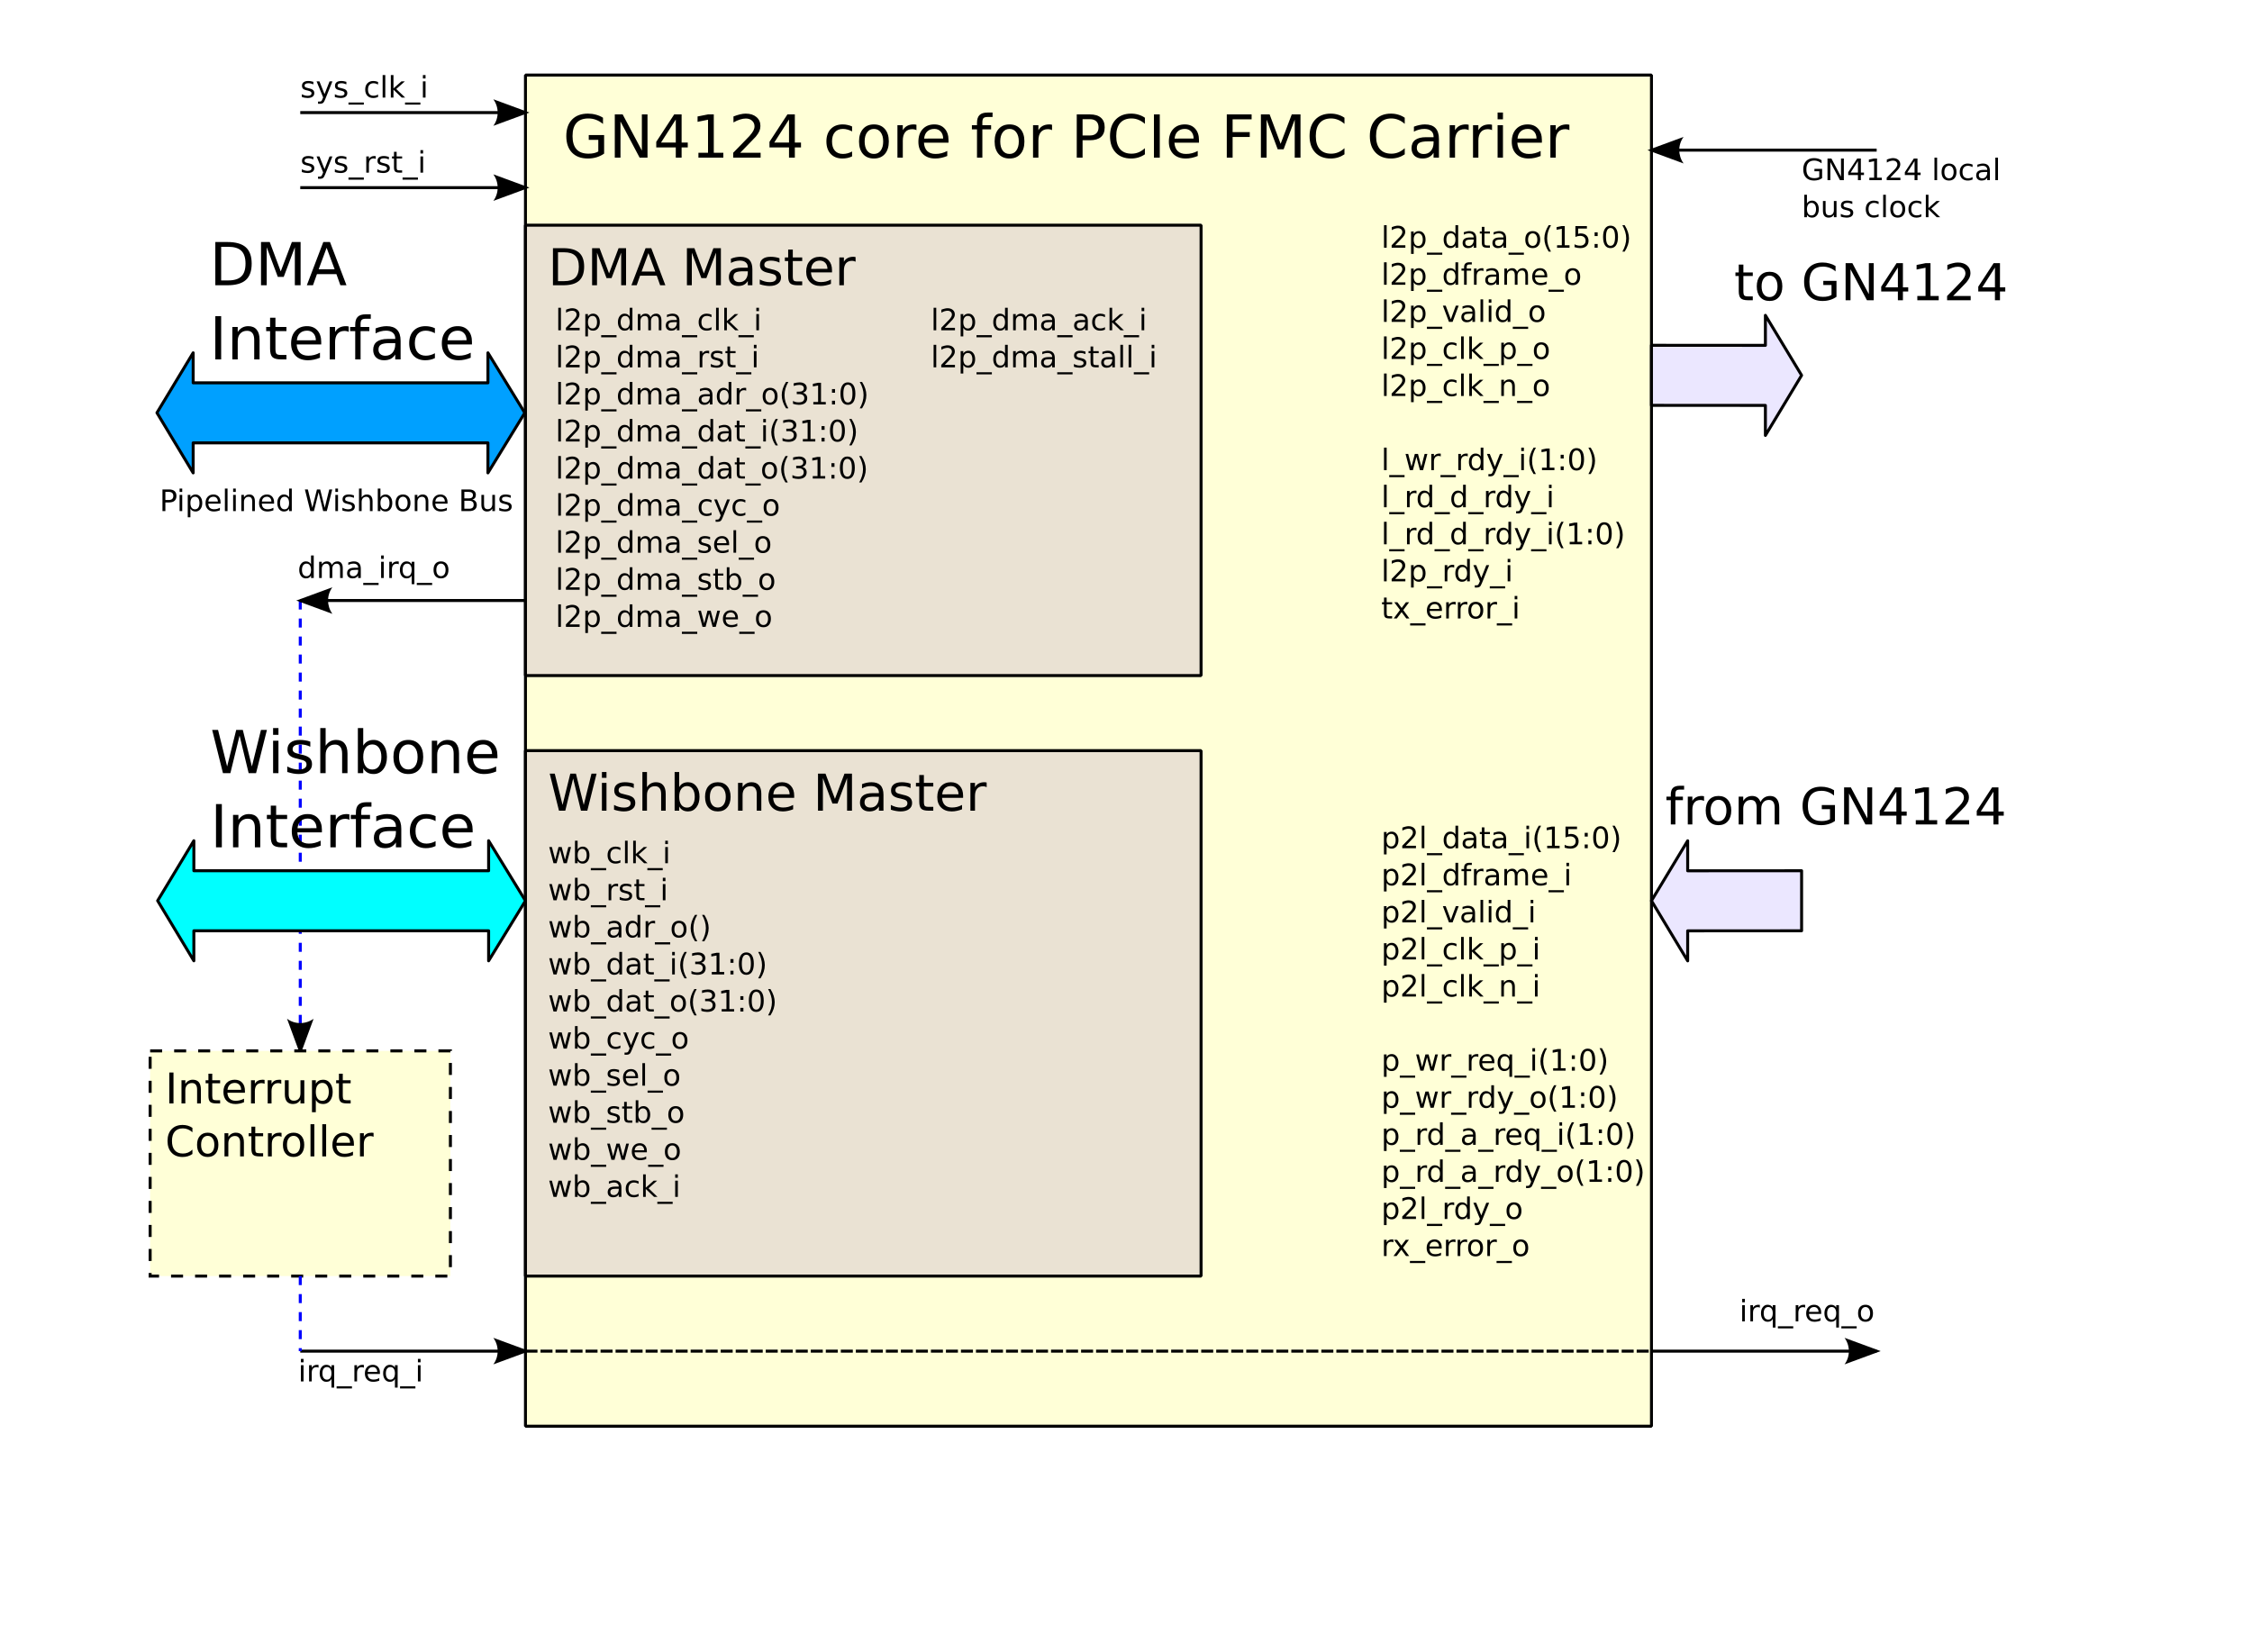
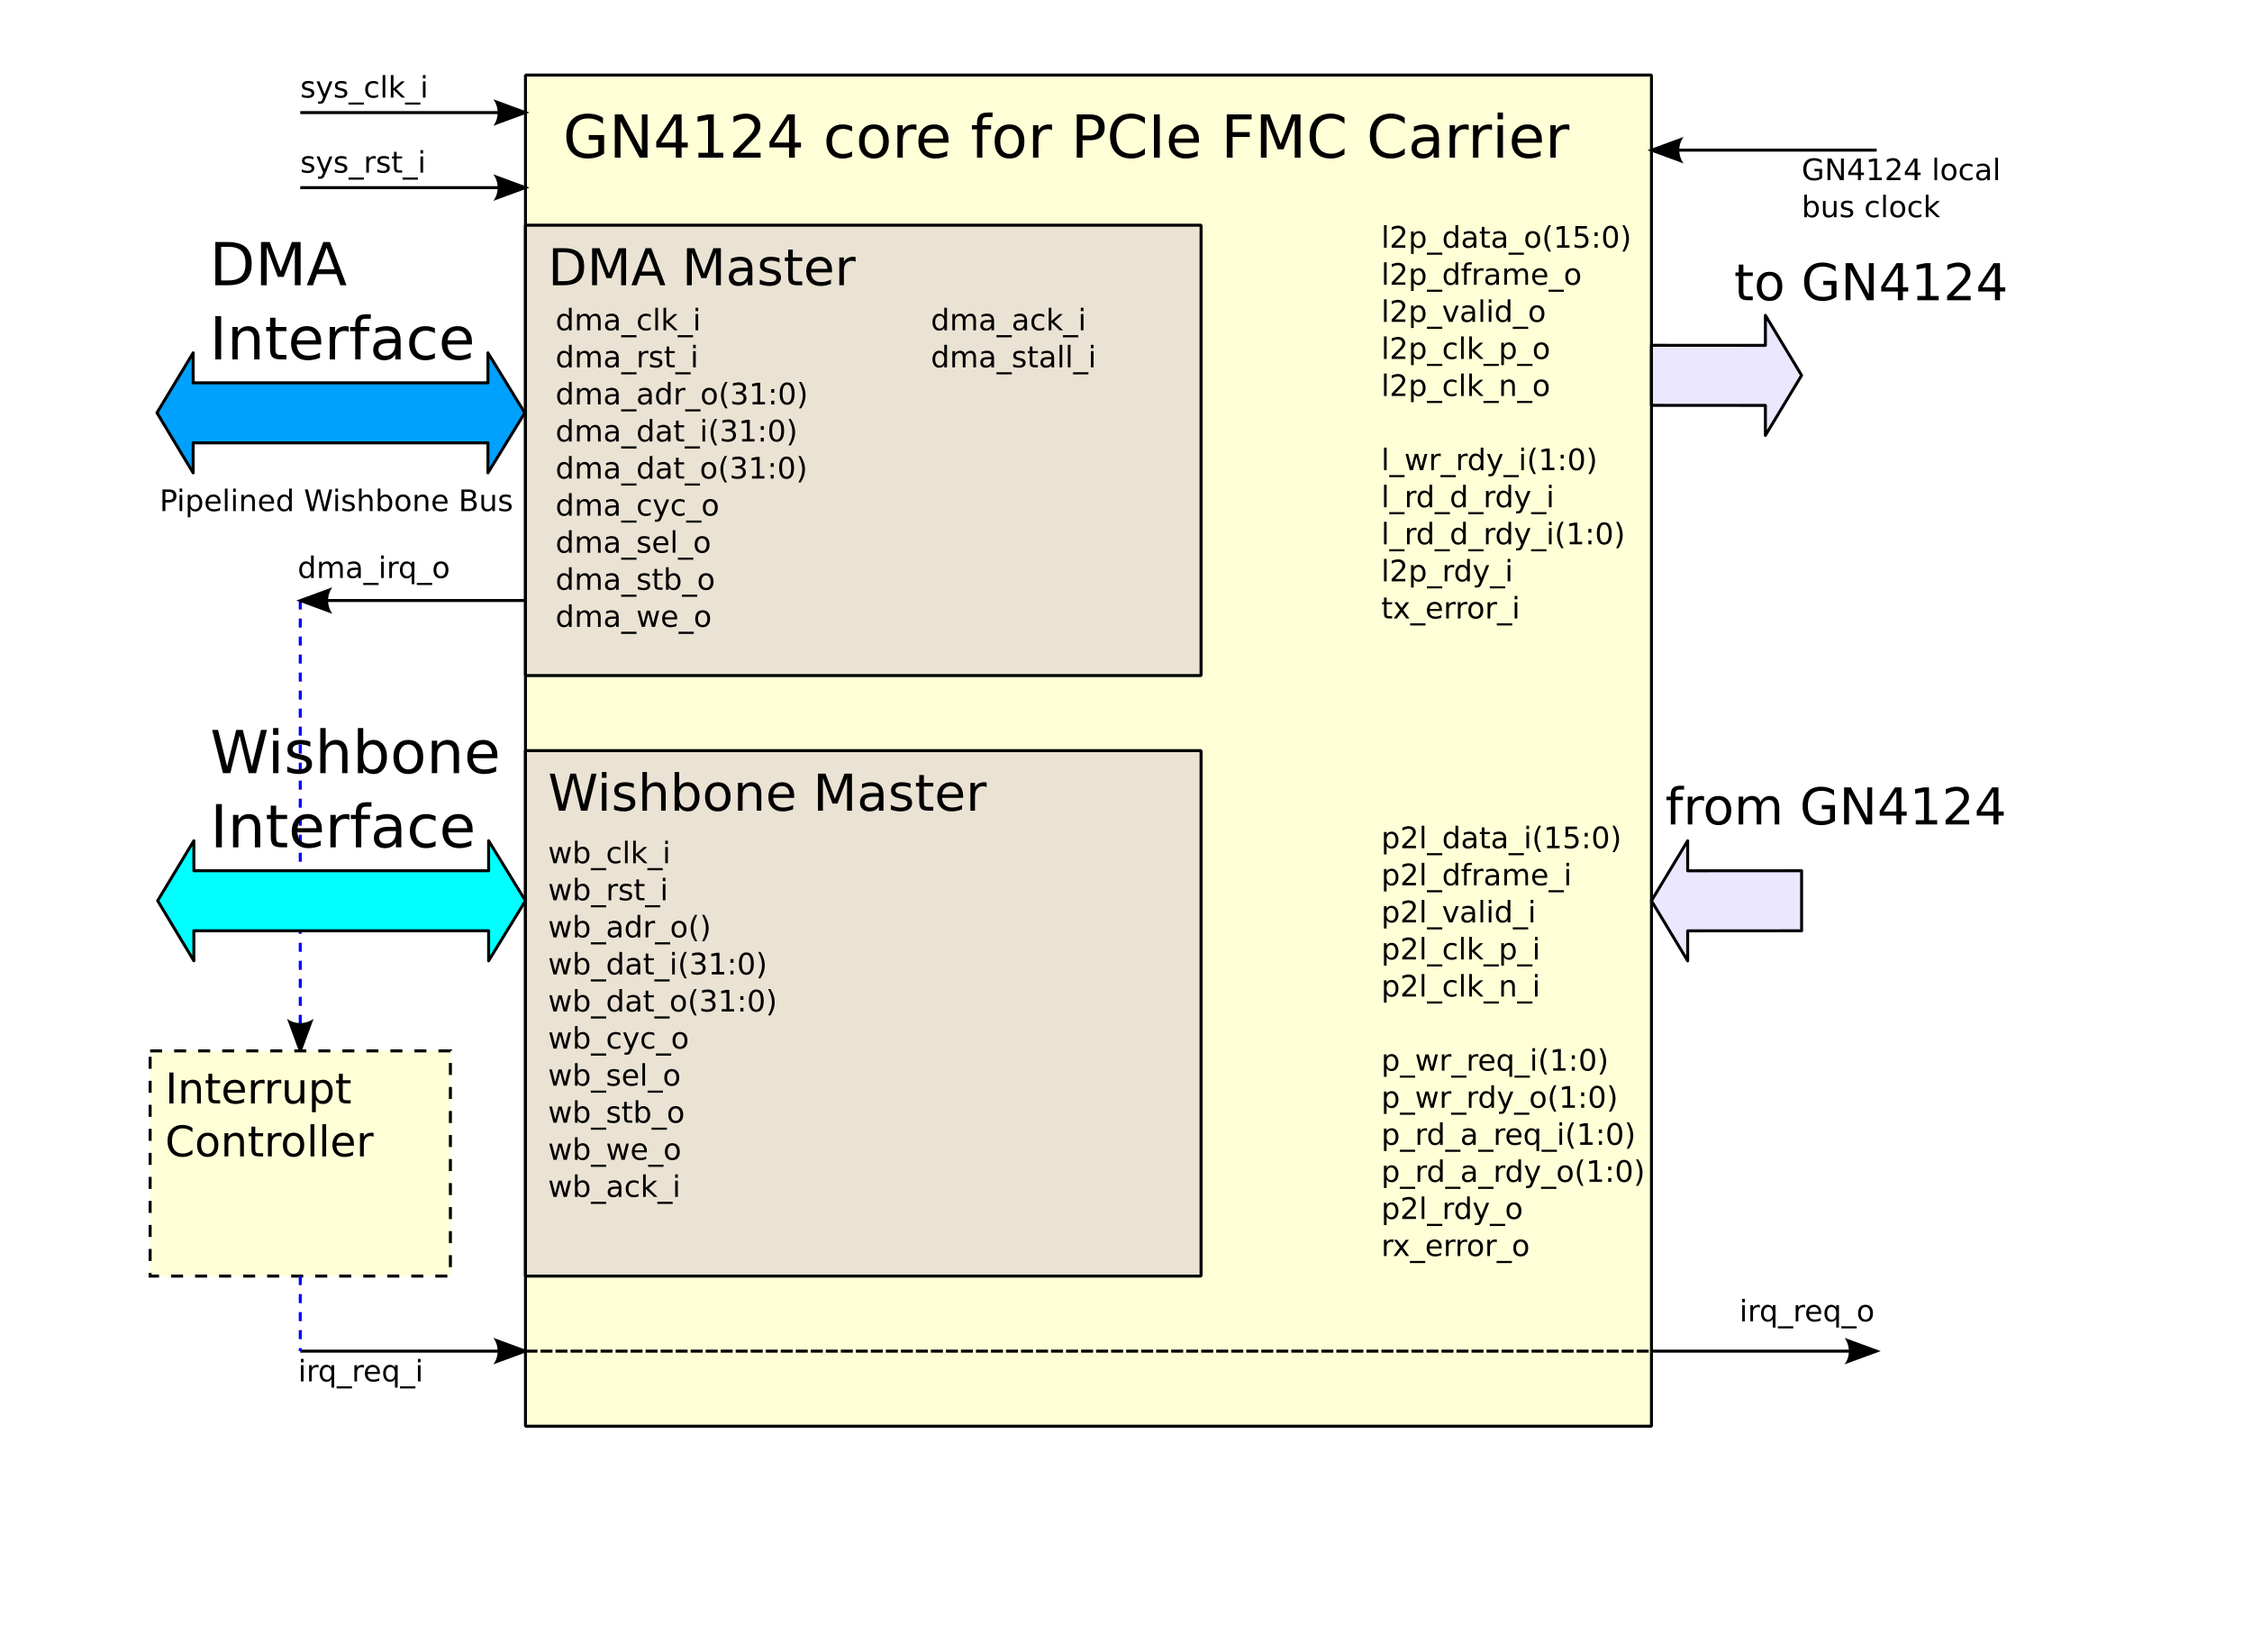
<svg xmlns="http://www.w3.org/2000/svg" width="531.496" height="389.764" id="svg2838" version="1.1">
  <defs id="defs2840">
    <marker orient="auto" refY="0.0" refX="0.0" id="DotM" style="overflow:visible">
      <path id="path3732" d="M -2.5,-1.0 C -2.5,1.76 -4.74,4.0 -7.5,4.0 C -10.26,4.0 -12.5,1.76 -12.5,-1.0 C -12.5,-3.76 -10.26,-6.0 -7.5,-6.0 C -4.74,-6.0 -2.5,-3.76 -2.5,-1.0 z " style="fill-rule:evenodd;stroke:#000000;stroke-width:1.0pt;marker-start:none;marker-end:none" transform="scale(0.4) translate(7.4, 1)" />
    </marker>
    <marker orient="auto" refY="0.0" refX="0.0" id="DotL" style="overflow:visible">
      <path id="path3729" d="M -2.5,-1.0 C -2.5,1.76 -4.74,4.0 -7.5,4.0 C -10.26,4.0 -12.5,1.76 -12.5,-1.0 C -12.5,-3.76 -10.26,-6.0 -7.5,-6.0 C -4.74,-6.0 -2.5,-3.76 -2.5,-1.0 z " style="fill-rule:evenodd;stroke:#000000;stroke-width:1.0pt;marker-start:none;marker-end:none" transform="scale(0.8) translate(7.4, 1)" />
    </marker>
    <marker orient="auto" refY="0.0" refX="0.0" id="Arrow2Lend" style="overflow:visible;">
      <path id="path3688" style="font-size:12.0;fill-rule:evenodd;stroke-width:0.625;stroke-linejoin:round;" d="M 8.719,4.034 L -2.207,0.016 L 8.719,-4.002 C 6.973,-1.63 6.983,1.616 8.719,4.034 z " transform="scale(1.1) rotate(180) translate(1,0)" />
    </marker>
    <marker orient="auto" refY="0.0" refX="0.0" id="Arrow2Lstart" style="overflow:visible">
      <path id="path3685" style="font-size:12.0;fill-rule:evenodd;stroke-width:0.625;stroke-linejoin:round" d="M 8.719,4.034 L -2.207,0.016 L 8.719,-4.002 C 6.973,-1.63 6.983,1.616 8.719,4.034 z " transform="scale(1.1) translate(1,0)" />
    </marker>
    <marker orient="auto" refY="0.0" refX="0.0" id="Arrow1Lend" style="overflow:visible;">
      <path id="path3670" d="M 0.0,0.0 L 5.0,-5.0 L -12.5,0.0 L 5.0,5.0 L 0.0,0.0 z " style="fill-rule:evenodd;stroke:#000000;stroke-width:1.0pt;marker-start:none;" transform="scale(0.8) rotate(180) translate(12.5,0)" />
    </marker>
    <marker orient="auto" refY="0.0" refX="0.0" id="Arrow1Lstart" style="overflow:visible">
      <path id="path3667" d="M 0.0,0.0 L 5.0,-5.0 L -12.5,0.0 L 5.0,5.0 L 0.0,0.0 z " style="fill-rule:evenodd;stroke:#000000;stroke-width:1.0pt;marker-start:none" transform="scale(0.8) translate(12.5,0)" />
    </marker>
    <marker orient="auto" refY="0" refX="0" id="Arrow2Lstart-5" style="overflow:visible">
      <path id="path3685-2" style="font-size:12px;fill-rule:evenodd;stroke-width:0.625;stroke-linejoin:round" d="M 8.719,4.034 -2.207,0.016 8.719,-4.002 c -1.745,2.372 -1.735,5.617 -6e-7,8.035 z" transform="matrix(1.1,0,0,1.1,1.1,0)" />
    </marker>
    <marker orient="auto" refY="0" refX="0" id="Arrow2Lend-7" style="overflow:visible">
      <path id="path3688-6" style="font-size:12px;fill-rule:evenodd;stroke-width:0.625;stroke-linejoin:round" d="M 8.719,4.034 -2.207,0.016 8.719,-4.002 c -1.745,2.372 -1.735,5.617 -6e-7,8.035 z" transform="matrix(-1.1,0,0,-1.1,-1.1,0)" />
    </marker>
    <marker orient="auto" refY="0" refX="0" id="Arrow2Lstart-2" style="overflow:visible">
      <path id="path3685-3" style="font-size:12px;fill-rule:evenodd;stroke-width:0.625;stroke-linejoin:round" d="M 8.719,4.034 -2.207,0.016 8.719,-4.002 c -1.745,2.372 -1.735,5.617 -6e-7,8.035 z" transform="matrix(1.1,0,0,1.1,1.1,0)" />
    </marker>
    <marker orient="auto" refY="0" refX="0" id="Arrow2Lend-2" style="overflow:visible">
      <path id="path3688-2" style="font-size:12px;fill-rule:evenodd;stroke-width:0.625;stroke-linejoin:round" d="M 8.719,4.034 -2.207,0.016 8.719,-4.002 c -1.745,2.372 -1.735,5.617 -6e-7,8.035 z" transform="matrix(-1.1,0,0,-1.1,-1.1,0)" />
    </marker>
    <marker orient="auto" refY="0" refX="0" id="Arrow2Lend-2-8" style="overflow:visible">
      <path id="path3688-2-6" style="font-size:12px;fill-rule:evenodd;stroke-width:0.625;stroke-linejoin:round" d="M 8.719,4.034 -2.207,0.016 8.719,-4.002 c -1.745,2.372 -1.735,5.617 -6e-7,8.035 z" transform="matrix(-1.1,0,0,-1.1,-1.1,0)" />
    </marker>
    <marker orient="auto" refY="0" refX="0" id="Arrow2Lend-2-2" style="overflow:visible">
      <path id="path3688-2-8" style="font-size:12px;fill-rule:evenodd;stroke-width:0.625;stroke-linejoin:round" d="M 8.719,4.034 -2.207,0.016 8.719,-4.002 c -1.745,2.372 -1.735,5.617 -6e-7,8.035 z" transform="matrix(-1.1,0,0,-1.1,-1.1,0)" />
    </marker>
    <marker orient="auto" refY="0" refX="0" id="Arrow2Lend-2-5" style="overflow:visible">
      <path id="path3688-2-0" style="font-size:12px;fill-rule:evenodd;stroke-width:0.625;stroke-linejoin:round" d="M 8.719,4.034 -2.207,0.016 8.719,-4.002 c -1.745,2.372 -1.735,5.617 -6e-7,8.035 z" transform="matrix(-1.1,0,0,-1.1,-1.1,0)" />
    </marker>
    <marker orient="auto" refY="0" refX="0" id="Arrow2Lend-2-0" style="overflow:visible">
      <path id="path3688-2-61" style="font-size:12px;fill-rule:evenodd;stroke-width:0.625;stroke-linejoin:round" d="M 8.719,4.034 -2.207,0.016 8.719,-4.002 c -1.745,2.372 -1.735,5.617 -6e-7,8.035 z" transform="matrix(-1.1,0,0,-1.1,-1.1,0)" />
    </marker>
    <marker orient="auto" refY="0" refX="0" id="Arrow1Lend-8" style="overflow:visible">
      <path id="path3670-7" d="M 0,0 5,-5 -12.5,0 5,5 0,0 z" style="fill-rule:evenodd;stroke:#000000;stroke-width:1pt;marker-start:none" transform="matrix(-0.8,0,0,-0.8,-10,0)" />
    </marker>
    <marker orient="auto" refY="0" refX="0" id="Arrow1Lend-2" style="overflow:visible">
      <path id="path3670-77" d="M 0,0 5,-5 -12.5,0 5,5 0,0 z" style="fill-rule:evenodd;stroke:#000000;stroke-width:1pt;marker-start:none" transform="matrix(-0.8,0,0,-0.8,-10,0)" />
    </marker>
    <marker orient="auto" refY="0" refX="0" id="Arrow1Lend-3" style="overflow:visible">
      <path id="path3670-1" d="M 0,0 5,-5 -12.5,0 5,5 0,0 z" style="fill-rule:evenodd;stroke:#000000;stroke-width:1pt;marker-start:none" transform="matrix(-0.8,0,0,-0.8,-10,0)" />
    </marker>
    <marker orient="auto" refY="0" refX="0" id="DotM-6" style="overflow:visible">
      <path id="path3732-5" d="m -2.5,-1 c 0,2.76 -2.24,5 -5,5 -2.76,0 -5,-2.24 -5,-5 0,-2.76 2.24,-5 5,-5 2.76,0 5,2.24 5,5 z" style="fill-rule:evenodd;stroke:#000000;stroke-width:1pt;marker-start:none;marker-end:none" transform="matrix(0.4,0,0,0.4,2.96,0.4)" />
    </marker>
    <marker orient="auto" refY="0" refX="0" id="Arrow1Lend-9" style="overflow:visible">
      <path id="path3670-0" d="M 0,0 5,-5 -12.5,0 5,5 0,0 z" style="fill-rule:evenodd;stroke:#000000;stroke-width:1pt;marker-start:none" transform="matrix(-0.8,0,0,-0.8,-10,0)" />
    </marker>
    <marker orient="auto" refY="0" refX="0" id="Arrow1Lend-82" style="overflow:visible">
      <path id="path3670-4" d="M 0,0 5,-5 -12.5,0 5,5 0,0 z" style="fill-rule:evenodd;stroke:#000000;stroke-width:1pt;marker-start:none" transform="matrix(-0.8,0,0,-0.8,-10,0)" />
    </marker>
    <marker orient="auto" refY="0" refX="0" id="Arrow1Lend-5" style="overflow:visible">
      <path id="path3670-17" d="M 0,0 5,-5 -12.5,0 5,5 0,0 z" style="fill-rule:evenodd;stroke:#000000;stroke-width:1pt;marker-start:none" transform="matrix(-0.8,0,0,-0.8,-10,0)" />
    </marker>
    <marker orient="auto" refY="0" refX="0" id="Arrow2Lend-2-0-0" style="overflow:visible">
      <path id="path3688-2-61-9" style="font-size:12px;fill-rule:evenodd;stroke-width:0.625;stroke-linejoin:round" d="M 8.719,4.034 -2.207,0.016 8.719,-4.002 c -1.745,2.372 -1.735,5.617 -6e-7,8.035 z" transform="matrix(-1.1,0,0,-1.1,-1.1,0)" />
    </marker>
    <marker orient="auto" refY="0" refX="0" id="Arrow2Lend-2-0-8" style="overflow:visible">
      <path id="path3688-2-61-8" style="font-size:12px;fill-rule:evenodd;stroke-width:0.625;stroke-linejoin:round" d="M 8.719,4.034 -2.207,0.016 8.719,-4.002 c -1.745,2.372 -1.735,5.617 -6e-7,8.035 z" transform="matrix(-1.1,0,0,-1.1,-1.1,0)" />
    </marker>
    <marker orient="auto" refY="0" refX="0" id="Arrow2Lend-2-0-8-8" style="overflow:visible">
      <path id="path3688-2-61-8-7" style="font-size:12px;fill-rule:evenodd;stroke-width:0.625;stroke-linejoin:round" d="M 8.719,4.034 -2.207,0.016 8.719,-4.002 c -1.745,2.372 -1.735,5.617 -6e-7,8.035 z" transform="matrix(-1.1,0,0,-1.1,-1.1,0)" />
    </marker>
    <marker orient="auto" refY="0" refX="0" id="Arrow2Lend-2-0-8-7" style="overflow:visible">
      <path id="path3688-2-61-8-9" style="font-size:12px;fill-rule:evenodd;stroke-width:0.625;stroke-linejoin:round" d="M 8.719,4.034 -2.207,0.016 8.719,-4.002 c -1.745,2.372 -1.735,5.617 -6e-7,8.035 z" transform="matrix(-1.1,0,0,-1.1,-1.1,0)" />
    </marker>
    <marker orient="auto" refY="0" refX="0" id="Arrow2Lstart-2-2" style="overflow:visible">
      <path id="path3685-3-6" style="font-size:12px;fill-rule:evenodd;stroke-width:0.625;stroke-linejoin:round" d="M 8.719,4.034 -2.207,0.016 8.719,-4.002 c -1.745,2.372 -1.735,5.617 -6e-7,8.035 z" transform="matrix(1.1,0,0,1.1,1.1,0)" />
    </marker>
    <marker orient="auto" refY="0" refX="0" id="Arrow2Lend-2-0-8-77" style="overflow:visible">
      <path id="path3688-2-61-8-5" style="font-size:12px;fill-rule:evenodd;stroke-width:0.625;stroke-linejoin:round" d="M 8.719,4.034 -2.207,0.016 8.719,-4.002 c -1.745,2.372 -1.735,5.617 -6e-7,8.035 z" transform="matrix(-1.1,0,0,-1.1,-1.1,0)" />
    </marker>
    <marker orient="auto" refY="0" refX="0" id="Arrow2Lend-2-0-8-0" style="overflow:visible">
      <path id="path3688-2-61-8-4" style="font-size:12px;fill-rule:evenodd;stroke-width:0.625;stroke-linejoin:round" d="M 8.719,4.034 -2.207,0.016 8.719,-4.002 c -1.745,2.372 -1.735,5.617 -6e-7,8.035 z" transform="matrix(-1.1,0,0,-1.1,-1.1,0)" />
    </marker>
    <marker orient="auto" refY="0" refX="0" id="Arrow2Lend-2-0-8-0-9" style="overflow:visible">
      <path id="path3688-2-61-8-4-3" style="font-size:12px;fill-rule:evenodd;stroke-width:0.625;stroke-linejoin:round" d="M 8.719,4.034 -2.207,0.016 8.719,-4.002 c -1.745,2.372 -1.735,5.617 -6e-7,8.035 z" transform="matrix(-1.1,0,0,-1.1,-1.1,0)" />
    </marker>
  </defs>
  <g id="layer1" transform="translate(0,-662.5971)">
    <path style="fill:none;stroke:#0000ff;stroke-width:0.709;stroke-linecap:butt;stroke-linejoin:miter;stroke-miterlimit:4;stroke-opacity:1;stroke-dasharray:2.126, 2.126;stroke-dashoffset:0;marker-start:none;marker-end:url(#Arrow2Lend-2-0-8-0)" d="m 70.866,804.329 0,106.299" id="path4229" />
    <rect style="fill:#ffffd7;fill-opacity:1;stroke:#000000;stroke-width:0.7;stroke-linecap:butt;stroke-linejoin:bevel;stroke-miterlimit:4;stroke-opacity:1;stroke-dasharray:none" id="rect2858" width="265.748" height="318.898" x="124.016" y="680.314" />
    <rect style="fill:#eae2d3;fill-opacity:1;stroke:#000000;stroke-width:0.709;stroke-linecap:butt;stroke-linejoin:bevel;stroke-miterlimit:4;stroke-opacity:1;stroke-dasharray:none" id="rect2858-1-8-11" width="159.449" height="124.016" x="124.016" y="839.762" />
    <text xml:space="preserve" style="font-size:18px;font-style:normal;font-weight:normal;fill:#000000;fill-opacity:1;stroke:none;font-family:Bitstream Vera Sans" x="49.606" y="845.077" id="text4792">
      <tspan id="tspan4794" x="49.606" y="845.077" style="font-size:14px">Wishbone</tspan>
      <tspan x="49.606" y="862.577" style="font-size:14px" id="tspan2997">Interface</tspan>
    </text>
    <path style="fill:none;stroke:#000000;stroke-width:1px;stroke-linecap:butt;stroke-linejoin:miter;stroke-opacity:1" d="m 517.323,946.062 0,0 z" id="path2958" />
    <text xml:space="preserve" style="font-size:18px;font-style:normal;font-weight:normal;fill:#000000;fill-opacity:1;stroke:none;font-family:Bitstream Vera Sans" x="132.874" y="699.802" id="text4792-17">
      <tspan id="tspan4794-4" x="132.874" y="699.802" style="font-size:14px">GN4124 core for PCIe FMC Carrier</tspan>
    </text>
    <text xml:space="preserve" style="font-size:18px;font-style:normal;font-weight:normal;fill:#000000;fill-opacity:1;stroke:none;font-family:Bitstream Vera Sans" x="129.331" y="853.936" id="text4792-17-2-2-7">
      <tspan x="129.331" y="853.936" style="font-size:12px;fill:#000000;fill-opacity:1;stroke:none" id="tspan3153-6-5">Wishbone Master</tspan>
    </text>
    <path style="fill:#ebe7ff;fill-opacity:1;stroke:#000000;stroke-width:0.7;stroke-linecap:butt;stroke-linejoin:round;stroke-miterlimit:4;stroke-opacity:1;stroke-dasharray:none" d="m 389.764,875.195 8.546,-14.159 0,7.087 26.887,-0.014 0,14.173 -26.887,0.014 0,7.087 -8.546,-14.187 z" id="path4790-1" />
    <path style="fill:#ebe7ff;fill-opacity:1;stroke:#000000;stroke-width:0.7;stroke-linecap:butt;stroke-linejoin:round;stroke-miterlimit:4;stroke-opacity:1;stroke-dasharray:none" d="m 425.197,751.18 -8.546,-14.159 0,7.087 -26.887,-0.014 0,14.173 26.887,0.014 0,7.087 8.546,-14.187 z" id="path4790-1-7" />
    <text xml:space="preserve" style="font-size:18px;font-style:normal;font-weight:normal;fill:#000000;fill-opacity:1;stroke:none;font-family:Bitstream Vera Sans" x="409.252" y="733.463" id="text4792-17-2-2-9">
      <tspan x="409.252" y="733.463" style="font-size:12px" id="tspan2999">to GN4124</tspan>
    </text>
    <path style="fill:#00ffff;fill-opacity:1;stroke:#000000;stroke-width:0.7;stroke-linecap:butt;stroke-linejoin:round;stroke-miterlimit:4;stroke-opacity:1;stroke-dasharray:none" d="m 37.205,875.182 8.546,-14.159 0,7.087 69.569,0 0,-7.087 8.696,14.173 -8.696,14.173 0,-7.087 -69.569,0 0,7.087 -8.546,-14.187 z" id="path4790" />
    <text xml:space="preserve" style="font-size:18px;font-style:normal;font-weight:normal;fill:#000000;fill-opacity:1;stroke:none;font-family:Bitstream Vera Sans" x="393.014" y="857.176" id="text4792-17-2-2-9-7">
      <tspan x="393.014" y="857.176" style="font-size:12px" id="tspan2999-4">from GN4124</tspan>
    </text>
    <text xml:space="preserve" style="font-size:7px;font-style:normal;font-weight:normal;fill:#000000;fill-opacity:1;stroke:none;font-family:Bitstream Vera Sans" x="129.331" y="866.337" id="text4792-17-2-2-34-1-0-4">
      <tspan x="129.331" y="866.337" style="font-size:7px" id="tspan3153-6-3-7-9-7">wb_clk_i</tspan>
      <tspan x="129.331" y="875.087" style="font-size:7px" id="tspan3084">wb_rst_i</tspan>
      <tspan x="129.331" y="883.837" style="font-size:7px" id="tspan3082">wb_adr_o()</tspan>
      <tspan x="129.331" y="892.587" style="font-size:7px" id="tspan3066-7">wb_dat_i(31:0)</tspan>
      <tspan x="129.331" y="901.337" style="font-size:7px" id="tspan3063">wb_dat_o(31:0)</tspan>
      <tspan x="129.331" y="910.087" style="font-size:7px" id="tspan3065">wb_cyc_o</tspan>
      <tspan x="129.331" y="918.837" style="font-size:7px" id="tspan3067">wb_sel_o</tspan>
      <tspan x="129.331" y="927.587" style="font-size:7px" id="tspan3069">wb_stb_o</tspan>
      <tspan x="129.331" y="936.337" style="font-size:7px" id="tspan3071">wb_we_o</tspan>
      <tspan x="129.331" y="945.087" style="font-size:7px" id="tspan3029-8-5">wb_ack_i</tspan>
    </text>
    <text xml:space="preserve" style="font-size:7px;font-style:normal;font-weight:normal;fill:#000000;fill-opacity:1;stroke:none;font-family:Bitstream Vera Sans" x="325.984" y="721.062" id="text4792-17-2-2-34-1-0-4-3">
      <tspan x="325.984" y="721.062" style="font-size:7px" id="tspan3066-7-3">l2p_data_o(15:0)</tspan>
      <tspan x="325.984" y="729.812" style="font-size:7px" id="tspan4017">l2p_dframe_o</tspan>
      <tspan x="325.984" y="738.562" style="font-size:7px" id="tspan3063-2">l2p_valid_o</tspan>
      <tspan x="325.984" y="747.312" style="font-size:7px" id="tspan4019">l2p_clk_p_o</tspan>
      <tspan x="325.984" y="756.062" style="font-size:7px" id="tspan3029-8-5-4">l2p_clk_n_o</tspan>
      <tspan x="325.984" y="764.812" style="font-size:7px" id="tspan4064" />
      <tspan x="325.984" y="773.562" style="font-size:7px" id="tspan4951">l_wr_rdy_i(1:0)</tspan>
      <tspan x="325.984" y="782.312" style="font-size:7px" id="tspan4953">l_rd_d_rdy_i</tspan>
      <tspan x="325.984" y="791.062" style="font-size:7px" id="tspan4955">l_rd_d_rdy_i(1:0)</tspan>
      <tspan x="325.984" y="799.812" style="font-size:7px" id="tspan4957">l2p_rdy_i</tspan>
      <tspan x="325.984" y="808.562" style="font-size:7px" id="tspan4959">tx_error_i</tspan>
    </text>
    <text xml:space="preserve" style="font-size:7px;font-style:normal;font-weight:normal;fill:#000000;fill-opacity:1;stroke:none;font-family:Bitstream Vera Sans" x="325.984" y="862.794" id="text4792-17-2-2-34-1-0-4-3-3">
      <tspan x="325.984" y="862.794" style="font-size:7px" id="tspan3066-7-3-9">p2l_data_i(15:0)</tspan>
      <tspan x="325.984" y="871.544" style="font-size:7px" id="tspan4017-6">p2l_dframe_i</tspan>
      <tspan x="325.984" y="880.294" style="font-size:7px" id="tspan3063-2-4">p2l_valid_i</tspan>
      <tspan x="325.984" y="889.044" style="font-size:7px" id="tspan4019-2">p2l_clk_p_i</tspan>
      <tspan x="325.984" y="897.794" style="font-size:7px" id="tspan3029-8-5-4-0">p2l_clk_n_i</tspan>
      <tspan x="325.984" y="906.544" style="font-size:7px" id="tspan4066" />
      <tspan x="325.984" y="915.294" style="font-size:7px" id="tspan4961">p_wr_req_i(1:0)</tspan>
      <tspan x="325.984" y="924.044" style="font-size:7px" id="tspan4971">p_wr_rdy_o(1:0)</tspan>
      <tspan x="325.984" y="932.794" style="font-size:7px" id="tspan4963">p_rd_a_req_i(1:0)</tspan>
      <tspan x="325.984" y="941.544" style="font-size:7px" id="tspan4965">p_rd_a_rdy_o(1:0)</tspan>
      <tspan x="325.984" y="950.294" style="font-size:7px" id="tspan4967">p2l_rdy_o</tspan>
      <tspan x="325.984" y="959.044" style="font-size:7px" id="tspan4969">rx_error_o</tspan>
    </text>
    <rect style="fill:#eae2d3;fill-opacity:1;stroke:#000000;stroke-width:0.709;stroke-linecap:butt;stroke-linejoin:bevel;stroke-miterlimit:4;stroke-opacity:1;stroke-dasharray:none" id="rect2858-1-8-11-8" width="159.449" height="106.299" x="124.016" y="715.747" />
    <text xml:space="preserve" style="font-size:18px;font-style:normal;font-weight:normal;fill:#000000;fill-opacity:1;stroke:none;font-family:Bitstream Vera Sans" x="129.331" y="729.92" id="text4792-17-2-2-7-9">
      <tspan x="129.331" y="729.92" style="font-size:12px;fill:#000000;fill-opacity:1;stroke:none" id="tspan3153-6-5-9">DMA Master</tspan>
    </text>
    <text xml:space="preserve" style="font-size:18px;font-style:normal;font-weight:normal;fill:#000000;fill-opacity:1;stroke:none;font-family:Bitstream Vera Sans" x="49.444" y="729.92" id="text4792-9">
      <tspan id="tspan4794-6" x="49.444" y="729.92" style="font-size:14px">DMA</tspan>
      <tspan x="49.444" y="747.42" style="font-size:14px" id="tspan2997-9">Interface</tspan>
    </text>
    <path style="fill:#00a0ff;fill-opacity:1;stroke:#000000;stroke-width:0.7;stroke-linecap:butt;stroke-linejoin:round;stroke-miterlimit:4;stroke-opacity:1;stroke-dasharray:none" d="m 37.043,760.024 8.546,-14.159 0,7.087 69.569,0 0,-7.087 8.696,14.173 -8.696,14.173 0,-7.087 -69.569,0 0,7.087 -8.546,-14.187 z" id="path4790-5" />
    <text xml:space="preserve" style="font-size:7px;font-style:normal;font-weight:normal;fill:#000000;fill-opacity:1;stroke:none;font-family:Bitstream Vera Sans" x="37.658" y="783.229" id="text4792-17-2-2-34-1-0-4-5">
      <tspan x="37.658" y="783.229" style="font-size:7px" id="tspan3029-8-5-68">Pipelined Wishbone Bus</tspan>
    </text>
    <path style="fill:none;stroke:#000000;stroke-width:0.709;stroke-linecap:butt;stroke-linejoin:miter;stroke-miterlimit:4;stroke-opacity:1;stroke-dasharray:none;marker-end:url(#Arrow2Lend-2-0-8)" d="m 70.866,981.495 53.15,0" id="path3113" />
    <text xml:space="preserve" style="font-size:7px;font-style:normal;font-weight:normal;fill:#000000;fill-opacity:1;stroke:none;font-family:Bitstream Vera Sans" x="70.36" y="988.643" id="text4792-17-2-2-34-1-0-4-2">
      <tspan x="70.36" y="988.643" style="font-size:7px" id="tspan3029-8-5-0">irq_req_i</tspan>
    </text>
    <path style="fill:none;stroke:#000000;stroke-width:0.709;stroke-linecap:butt;stroke-linejoin:miter;stroke-miterlimit:4;stroke-opacity:1;stroke-dasharray:none;marker-end:url(#Arrow2Lend-2-0-8)" d="m 389.764,981.495 53.15,0" id="path3113-6" />
    <text xml:space="preserve" style="font-size:7px;font-style:normal;font-weight:normal;fill:#000000;fill-opacity:1;stroke:none;font-family:Bitstream Vera Sans" x="410.518" y="974.47" id="text4792-17-2-2-34-1-0-4-2-3">
      <tspan x="410.518" y="974.47" style="font-size:7px" id="tspan3029-8-5-0-5">irq_req_o</tspan>
    </text>
    <path style="fill:none;stroke:#000000;stroke-width:0.709;stroke-linecap:butt;stroke-linejoin:miter;stroke-miterlimit:4;stroke-opacity:1;stroke-dasharray:none;marker-start:url(#Arrow2Lstart-2);marker-end:none" d="m 389.764,698.03 53.15,0" id="path3113-6-7" />
    <text xml:space="preserve" style="font-size:7px;font-style:normal;font-weight:normal;fill:#000000;fill-opacity:1;stroke:none;font-family:Bitstream Vera Sans" x="425.197" y="705.117" id="text4792-17-2-2-34-1-0-4-3-3-9">
      <tspan x="425.197" y="705.117" style="font-size:7px" id="tspan4920">GN4124 local </tspan>
      <tspan x="425.197" y="713.867" style="font-size:7px" id="tspan4086">bus clock</tspan>
    </text>
    <path style="fill:none;stroke:#000000;stroke-width:0.709;stroke-linecap:butt;stroke-linejoin:miter;stroke-miterlimit:4;stroke-opacity:1;stroke-dasharray:2.835, 0.709;stroke-dashoffset:0" d="m 124.016,981.495 265.748,0" id="path4994" />
    <path style="fill:none;stroke:#000000;stroke-width:0.709;stroke-linecap:butt;stroke-linejoin:miter;stroke-miterlimit:4;stroke-opacity:1;stroke-dasharray:none;marker-start:url(#Arrow2Lstart-2);marker-end:none" d="m 70.866,804.329 53.15,0" id="path3113-6-7-2" />
    <text xml:space="preserve" style="font-size:7px;font-style:normal;font-weight:normal;fill:#000000;fill-opacity:1;stroke:none;font-family:Bitstream Vera Sans" x="70.233" y="799.015" id="text4792-17-2-2-34-1-0-4-2-4">
      <tspan x="70.233" y="799.015" style="font-size:7px" id="tspan3029-8-5-0-3">dma_irq_o</tspan>
    </text>
    <path style="fill:none;stroke:#000000;stroke-width:0.709;stroke-linecap:butt;stroke-linejoin:miter;stroke-miterlimit:4;stroke-opacity:1;stroke-dasharray:none;marker-end:url(#Arrow2Lend-2-0-8)" d="m 70.866,689.172 53.15,0" id="path3113-4" />
    <text xml:space="preserve" style="font-size:7px;font-style:normal;font-weight:normal;fill:#000000;fill-opacity:1;stroke:none;font-family:Bitstream Vera Sans" x="70.866" y="685.629" id="text4792-17-2-2-34-1-0-4-2-8">
      <tspan x="70.866" y="685.629" style="font-size:7px" id="tspan3029-8-5-0-1">sys_clk_i</tspan>
    </text>
    <path style="fill:none;stroke:#000000;stroke-width:0;stroke-linecap:butt;stroke-linejoin:miter;stroke-opacity:1;fill-opacity:1;marker-start:url(#Arrow1Lstart);stroke-miterlimit:4;stroke-dasharray:none" d="m 0,88.583 88.583,0" id="path3662" transform="translate(0,662.5971)" />
    <rect style="fill:none;stroke-width:0;stroke-linejoin:miter;stroke-miterlimit:4;stroke-dasharray:none" id="rect4112" width="124.016" height="70.866" x="-141.732" y="106.299" transform="translate(0,662.5971)" />
    <text xml:space="preserve" style="font-size:18px;font-style:normal;font-weight:normal;fill:#000000;fill-opacity:1;stroke:none;font-family:Bitstream Vera Sans" x="124.016" y="715.747" id="text4792-1">
      <tspan id="tspan4794-1" x="124.016" y="715.747" />
    </text>
    <flowRoot xml:space="preserve" id="flowRoot3269" style="fill:black;stroke:none;stroke-opacity:1;stroke-width:1px;stroke-linejoin:miter;stroke-linecap:butt;fill-opacity:1;font-family:Arial;font-style:normal;font-weight:normal;font-size:40px;-inkscape-font-specification:Arial">
      <flowRegion id="flowRegion3271">
        <rect id="rect3273" width="119.501" height="51.619" x="84.853" y="254.706" />
      </flowRegion>
      <flowPara id="flowPara3275" />
    </flowRoot>
    <flowRoot xml:space="preserve" id="flowRoot3277" style="fill:black;stroke:none;stroke-opacity:1;stroke-width:1px;stroke-linejoin:miter;stroke-linecap:butt;fill-opacity:1;font-family:Arial;font-style:normal;font-weight:normal;font-size:40px;-inkscape-font-specification:Arial">
      <flowRegion id="flowRegion3279">
        <rect id="rect3281" width="158.392" height="57.276" x="56.922" y="260.01" />
      </flowRegion>
      <flowPara id="flowPara3283" />
    </flowRoot>
    <flowRoot xml:space="preserve" id="flowRoot4147" style="fill:black;stroke:none;stroke-opacity:1;stroke-width:1px;stroke-linejoin:miter;stroke-linecap:butt;fill-opacity:1;font-family:Arial;font-style:normal;font-weight:normal;font-size:40px;-inkscape-font-specification:Arial">
      <flowRegion id="flowRegion4149">
        <rect id="rect4151" width="48.5" height="59.5" x="306.5" y="113.764" />
      </flowRegion>
      <flowPara id="flowPara4153" />
    </flowRoot>
    <text xml:space="preserve" style="font-size:7px;font-style:normal;font-weight:normal;fill:#000000;fill-opacity:1;stroke:none;font-family:Bitstream Vera Sans" x="19.488" y="765.353" id="text4792-17-2-2-34-1-0-4-1">
      <tspan x="19.488" y="765.353" style="font-size:7px" id="tspan3029-8-5-6" />
    </text>
    <flowRoot xml:space="preserve" id="flowRoot3086" style="fill:black;stroke:none;stroke-opacity:1;stroke-width:1px;stroke-linejoin:miter;stroke-linecap:butt;fill-opacity:1;font-family:Bitstream Vera Sans;font-style:normal;font-weight:normal;font-size:40px">
      <flowRegion id="flowRegion3088">
        <rect id="rect3090" width="118.794" height="87.328" x="-19.445" y="168.439" />
      </flowRegion>
      <flowPara id="flowPara3092" />
    </flowRoot>
    <path style="fill:none;stroke:#000000;stroke-width:0.709;stroke-linecap:butt;stroke-linejoin:miter;stroke-miterlimit:4;stroke-opacity:1;stroke-dasharray:none;marker-end:url(#Arrow2Lend-2-0-8)" d="m 70.866,706.888 53.15,0" id="path3113-4-4" />
    <text xml:space="preserve" style="font-size:7px;font-style:normal;font-weight:normal;fill:#000000;fill-opacity:1;stroke:none;font-family:Bitstream Vera Sans" x="70.866" y="703.345" id="text4792-17-2-2-34-1-0-4-2-8-4">
      <tspan x="70.866" y="703.345" style="font-size:7px" id="tspan3029-8-5-0-1-4">sys_rst_i</tspan>
    </text>
    <flowRoot xml:space="preserve" id="flowRoot3092" style="fill:black;stroke:none;stroke-opacity:1;stroke-width:1px;stroke-linejoin:miter;stroke-linecap:butt;fill-opacity:1;font-family:Bitstream Vera Sans;font-style:normal;font-weight:normal;font-size:12">
      <flowRegion id="flowRegion3094">
        <rect id="rect3096" width="15.556" height="14.849" x="439.113" y="315.518" />
      </flowRegion>
      <flowPara id="flowPara3098" />
    </flowRoot>
    <flowRoot xml:space="preserve" id="flowRoot3100" style="fill:black;stroke:none;stroke-opacity:1;stroke-width:1px;stroke-linejoin:miter;stroke-linecap:butt;fill-opacity:1;font-family:Bitstream Vera Sans;font-style:normal;font-weight:normal;font-size:12">
      <flowRegion id="flowRegion3102">
        <rect id="rect3104" width="26.5" height="32" x="393.5" y="244.764" />
      </flowRegion>
      <flowPara id="flowPara3106" />
    </flowRoot>
    <text xml:space="preserve" style="font-size:7px;font-style:normal;font-weight:normal;fill:#000000;fill-opacity:1;stroke:none;font-family:Bitstream Vera Sans" x="131.102" y="740.55" id="text4792-17-2-2-34-1-0-4-0">
-       <tspan x="131.102" y="740.55" style="font-size:7px" id="tspan3153-6-3-7-9-7-3">l2p_dma_clk_i</tspan>
-       <tspan x="131.102" y="749.3" style="font-size:7px" id="tspan3084-4">l2p_dma_rst_i</tspan>
-       <tspan x="131.102" y="758.05" style="font-size:7px" id="tspan3082-0">l2p_dma_adr_o(31:0)</tspan>
-       <tspan x="131.102" y="766.8" style="font-size:7px" id="tspan3066-7-39">l2p_dma_dat_i(31:0)</tspan>
-       <tspan x="131.102" y="775.55" style="font-size:7px" id="tspan3063-1">l2p_dma_dat_o(31:0)</tspan>
-       <tspan x="131.102" y="784.3" style="font-size:7px" id="tspan3065-9">l2p_dma_cyc_o</tspan>
-       <tspan x="131.102" y="793.05" style="font-size:7px" id="tspan3067-6">l2p_dma_sel_o</tspan>
-       <tspan x="131.102" y="801.8" style="font-size:7px" id="tspan3069-9">l2p_dma_stb_o</tspan>
-       <tspan x="131.102" y="810.55" style="font-size:7px" id="tspan3071-3">l2p_dma_we_o</tspan>
+       <tspan x="131.102" y="740.55" style="font-size:7px" id="tspan3153-6-3-7-9-7-3">dma_clk_i</tspan>
+       <tspan x="131.102" y="749.3" style="font-size:7px" id="tspan3084-4">dma_rst_i</tspan>
+       <tspan x="131.102" y="758.05" style="font-size:7px" id="tspan3082-0">dma_adr_o(31:0)</tspan>
+       <tspan x="131.102" y="766.8" style="font-size:7px" id="tspan3066-7-39">dma_dat_i(31:0)</tspan>
+       <tspan x="131.102" y="775.55" style="font-size:7px" id="tspan3063-1">dma_dat_o(31:0)</tspan>
+       <tspan x="131.102" y="784.3" style="font-size:7px" id="tspan3065-9">dma_cyc_o</tspan>
+       <tspan x="131.102" y="793.05" style="font-size:7px" id="tspan3067-6">dma_sel_o</tspan>
+       <tspan x="131.102" y="801.8" style="font-size:7px" id="tspan3069-9">dma_stb_o</tspan>
+       <tspan x="131.102" y="810.55" style="font-size:7px" id="tspan3071-3">dma_we_o</tspan>
      <tspan x="131.102" y="819.3" style="font-size:7px" id="tspan3029-8-5-3" />
    </text>
    <text xml:space="preserve" style="font-size:7px;font-style:normal;font-weight:normal;fill:#000000;fill-opacity:1;stroke:none;font-family:Bitstream Vera Sans" x="219.685" y="740.55" id="text4792-17-2-2-34-1-0-4-0-0">
-       <tspan x="219.685" y="740.55" style="font-size:7px" id="tspan3029-8-5-3-6">l2p_dma_ack_i</tspan>
-       <tspan x="219.685" y="749.3" style="font-size:7px" id="tspan3258">l2p_dma_stall_i</tspan>
+       <tspan x="219.685" y="740.55" style="font-size:7px" id="tspan3029-8-5-3-6">dma_ack_i</tspan>
+       <tspan x="219.685" y="749.3" style="font-size:7px" id="tspan3258">dma_stall_i</tspan>
    </text>
    <rect style="fill:#ffffd7;fill-opacity:1;stroke:#000000;stroke-width:0.709;stroke-miterlimit:4;stroke-opacity:1;stroke-dasharray:2.835, 2.835;stroke-dashoffset:0" id="rect3260" width="70.866" height="53.15" x="35.433" y="910.629" />
    <text xml:space="preserve" style="font-size:18px;font-style:normal;font-weight:normal;fill:#000000;fill-opacity:1;stroke:none;font-family:Bitstream Vera Sans" x="38.976" y="923.03" id="text4792-17-2-2-7-2">
      <tspan x="38.976" y="923.03" style="font-size:10px;fill:#000000;fill-opacity:1;stroke:none" id="tspan3153-6-5-4">Interrupt</tspan>
      <tspan x="38.976" y="935.53" style="font-size:10px;fill:#000000;fill-opacity:1;stroke:none" id="tspan4227">Controller</tspan>
    </text>
    <path style="fill:none;stroke:#0000ff;stroke-width:0.709;stroke-linecap:butt;stroke-linejoin:miter;stroke-miterlimit:4;stroke-opacity:1;stroke-dasharray:2.126, 2.126;stroke-dashoffset:0;marker-start:none;marker-end:none" d="m 70.866,963.778 0,17.717" id="path4229-1" />
  </g>
</svg>
